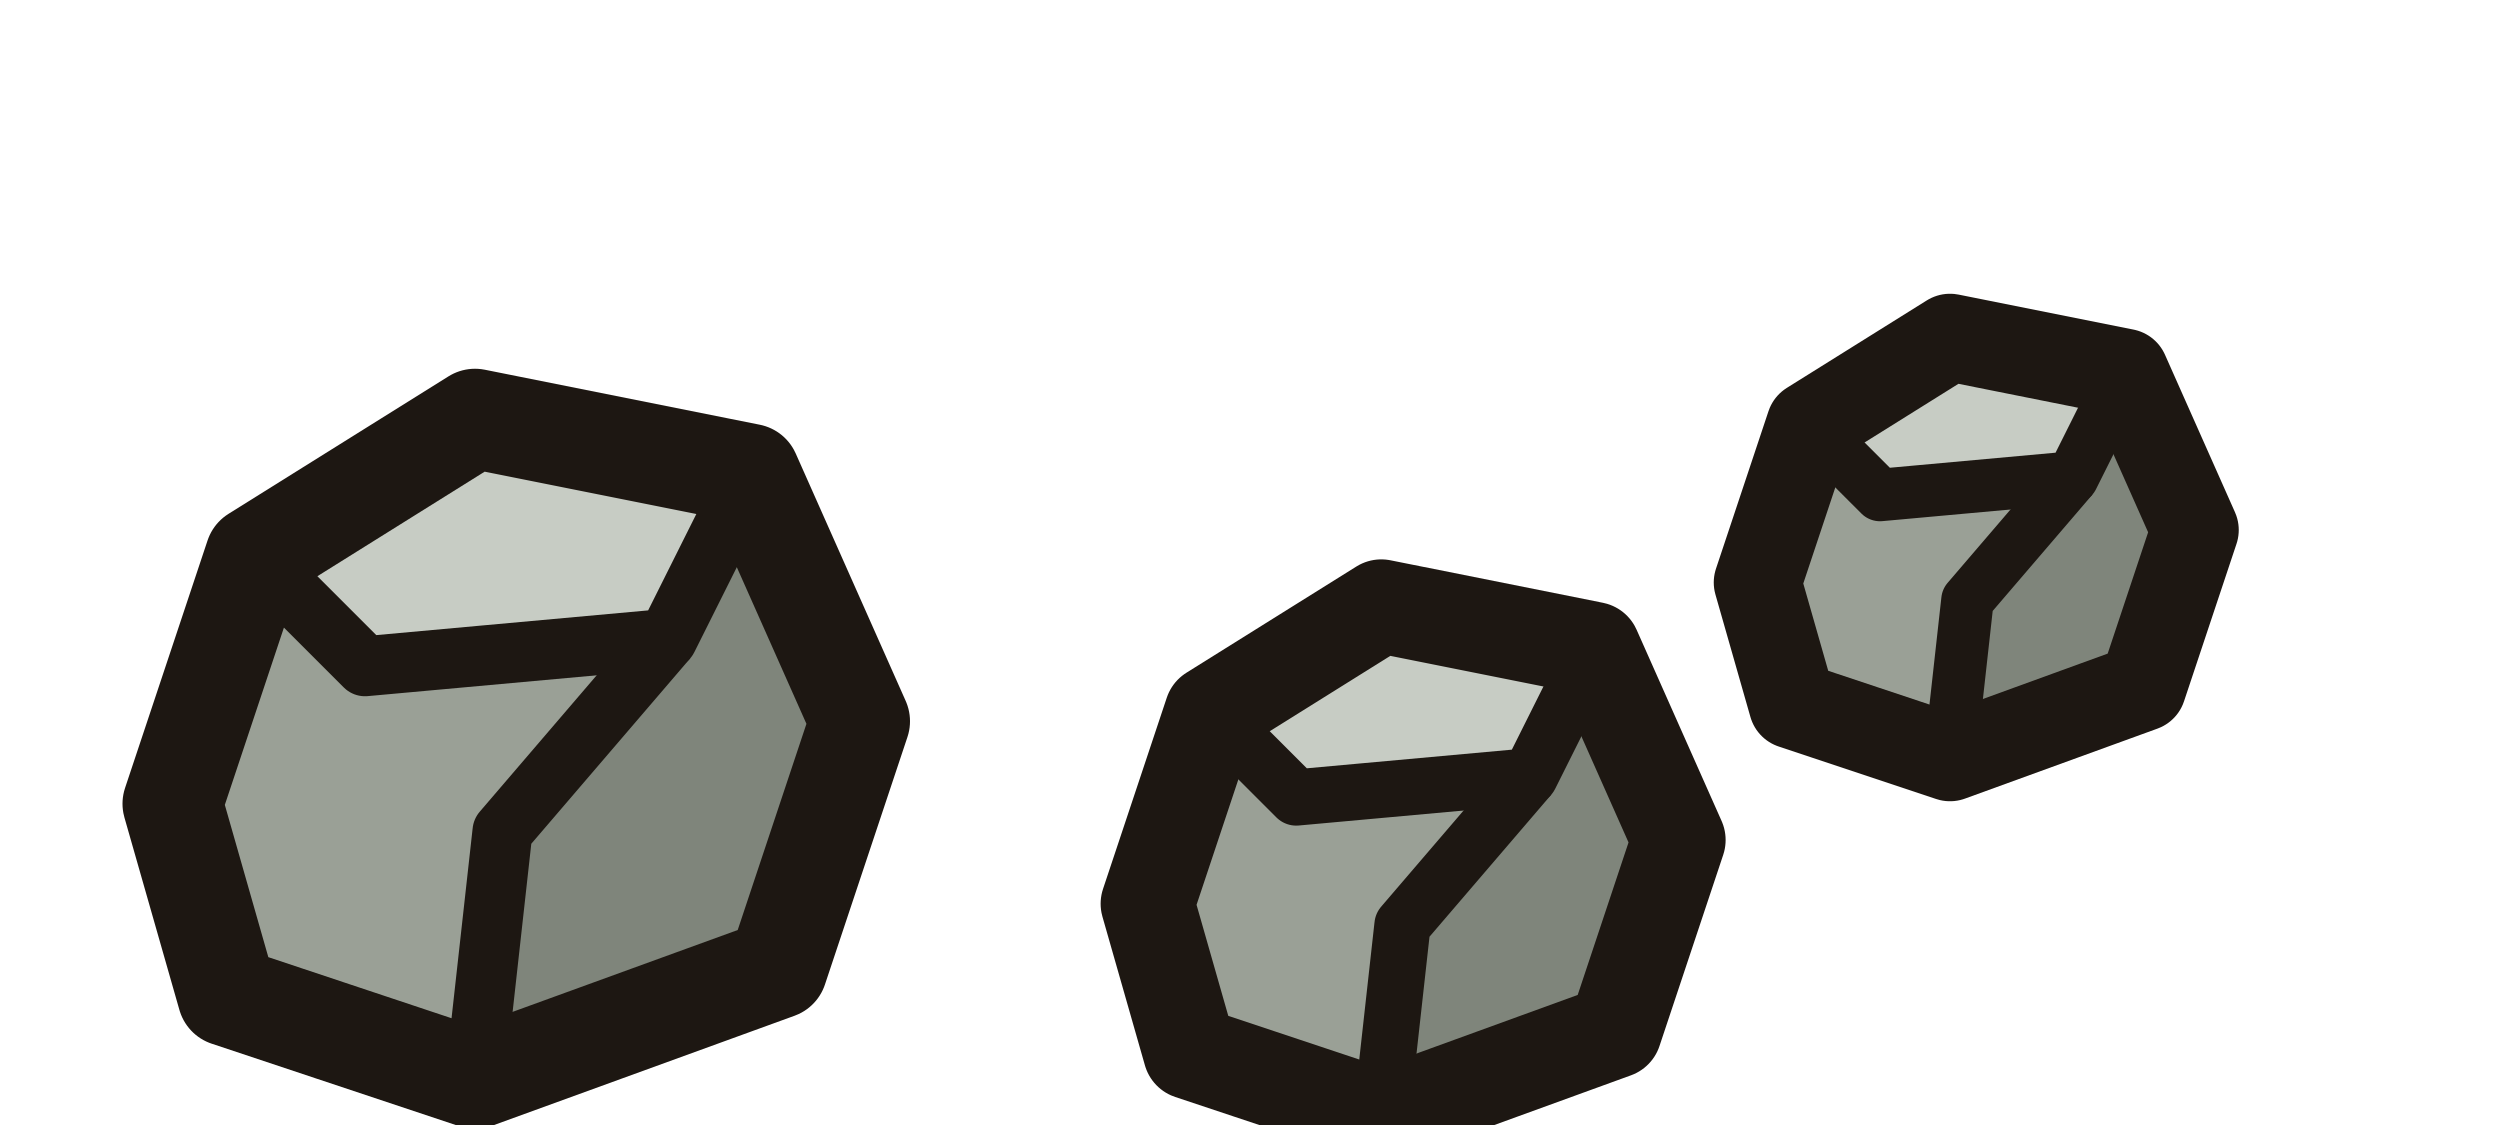
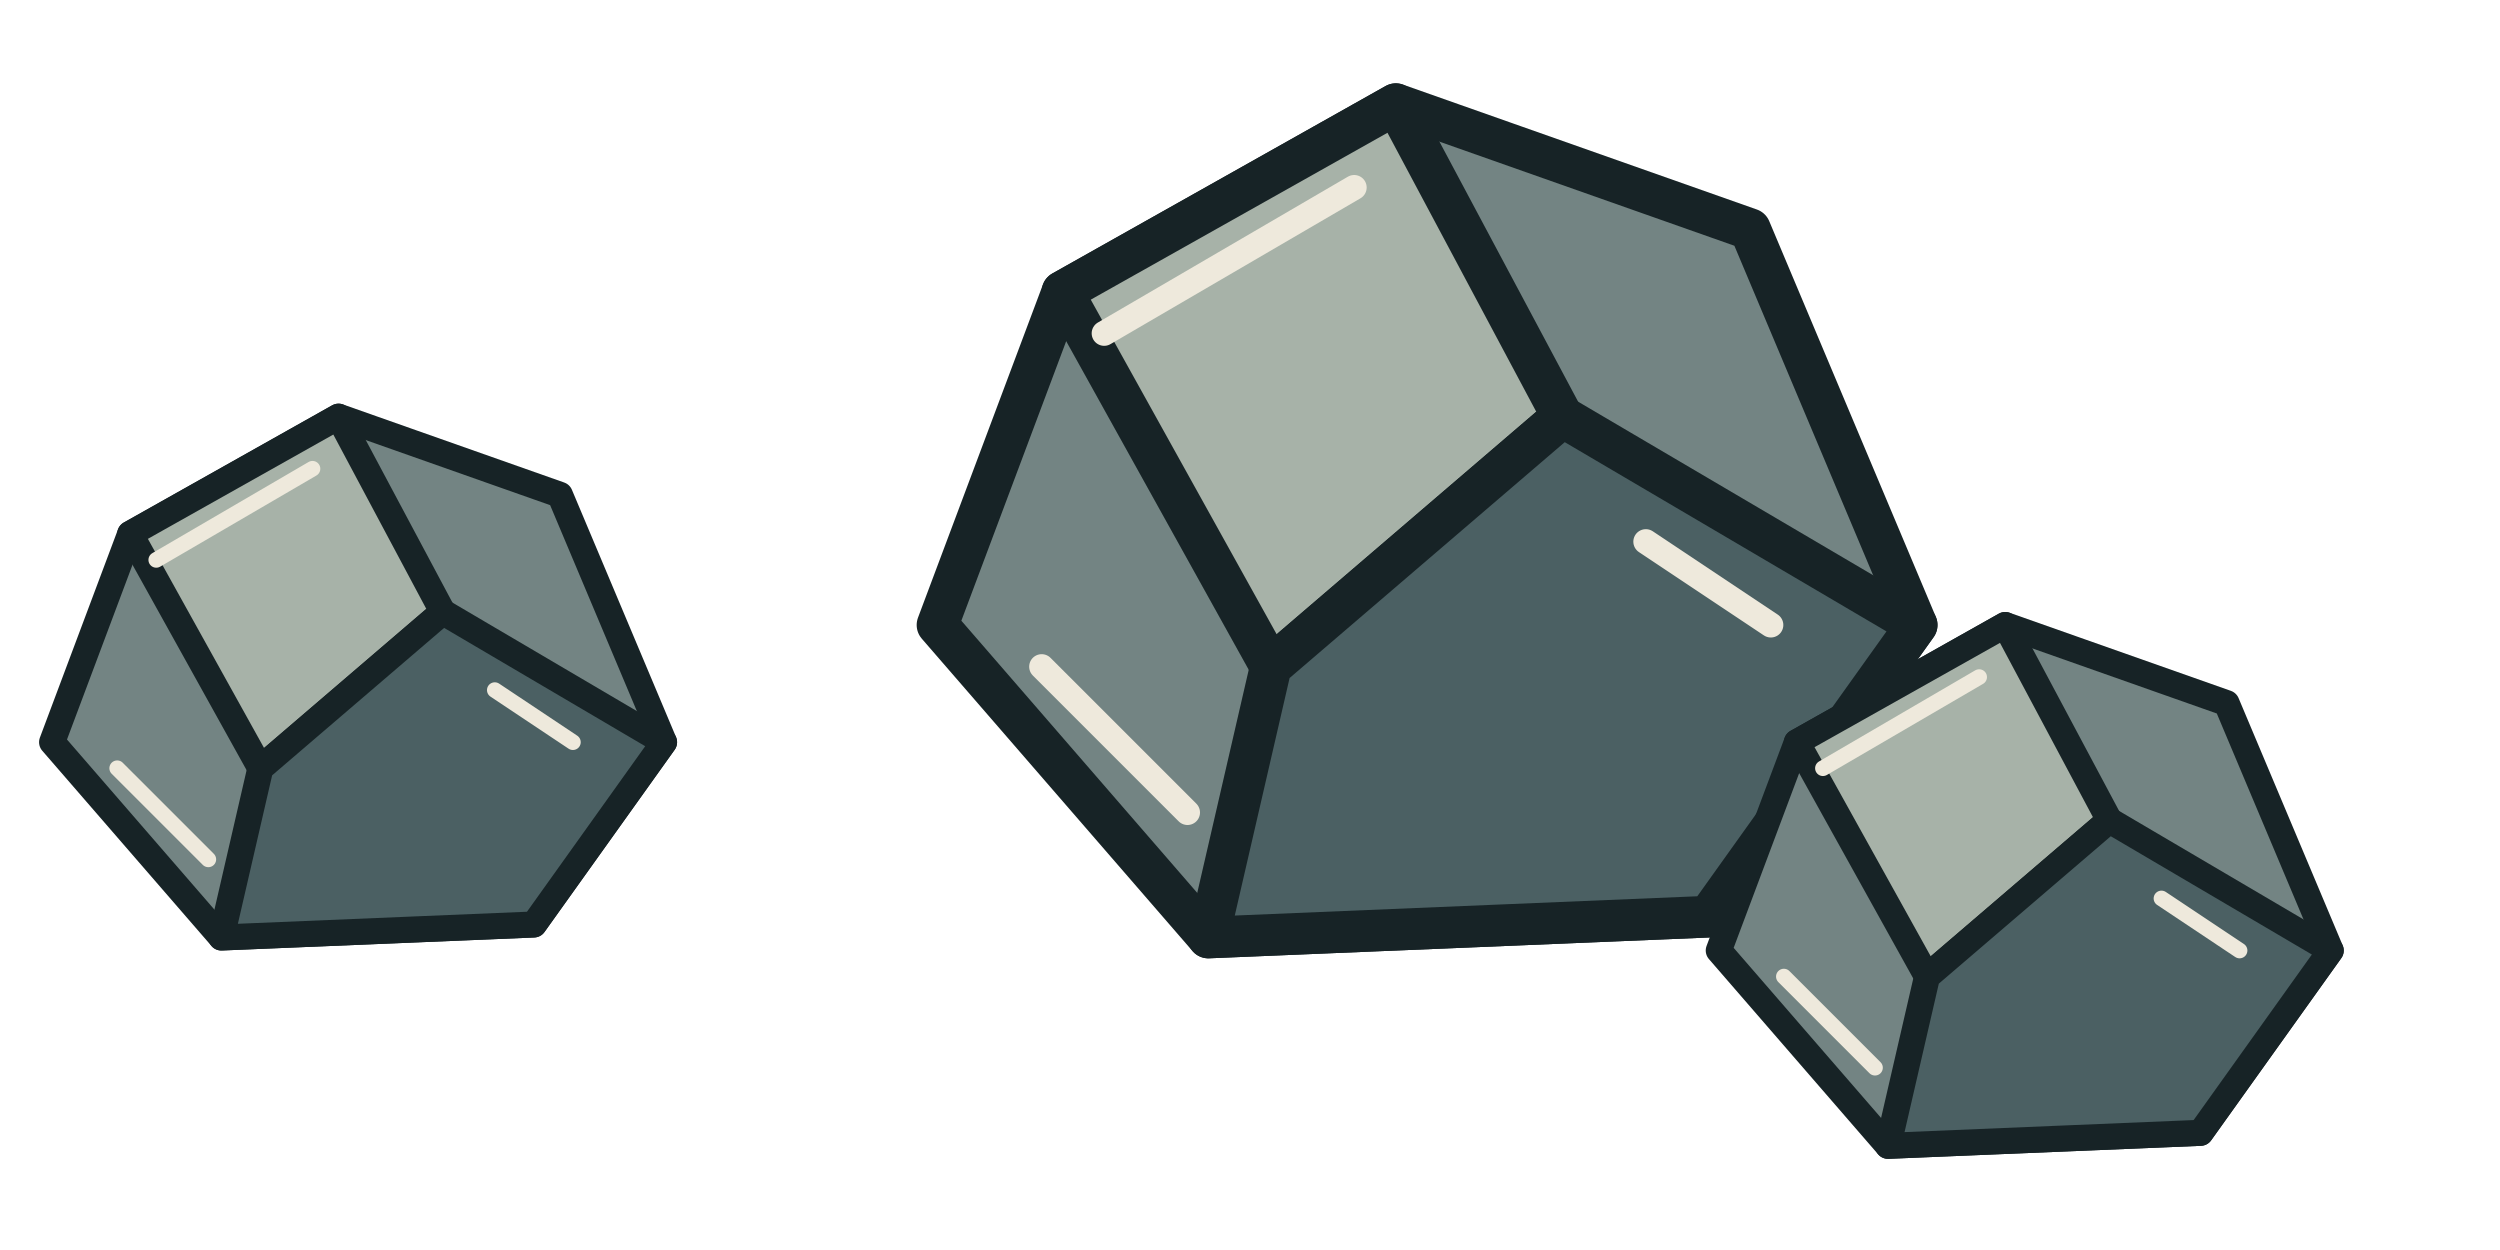
- <svg xmlns="http://www.w3.org/2000/svg" width="40" height="18" viewBox="0 0 40 18">
-   <path d="M2.76 12.86L4.08 8.9L5.84 10.66L10.68 10.22L8.04 13.3L7.6 17.26L3.64 15.94z" fill="#9aa096" />
-   <path d="M10.68 10.22L12 7.58L13.76 11.54L12.44 15.5L7.6 17.26L8.04 13.3z" fill="#7f857b" />
-   <path d="M4.08 8.9L7.6 6.7L12 7.58L10.68 10.22L5.84 10.66z" fill="#c7ccc4" />
-   <path d="M4.08 8.9L7.6 6.7L12 7.58L10.68 10.22L5.84 10.66z" fill="none" stroke="#1d1712" stroke-width="0.96" stroke-linejoin="round" />
-   <path d="M10.68 10.22L8.04 13.3L7.6 17.26" fill="none" stroke="#1d1712" stroke-width="0.96" stroke-linejoin="round" />
-   <path d="M2.76 12.86L4.08 8.9L7.6 6.7L12 7.58L13.76 11.54L12.44 15.5L7.6 17.26L3.64 15.94z" fill="none" stroke="#1d1712" stroke-width="1.6" stroke-linejoin="round" />
-   <path d="M18.36 14.46L19.38 11.4L20.74 12.76L24.48 12.42L22.44 14.8L22.1 17.86L19.04 16.84z" fill="#9aa096" />
-   <path d="M24.48 12.42L25.5 10.38L26.86 13.44L25.84 16.5L22.1 17.86L22.44 14.8z" fill="#7f857b" />
-   <path d="M19.38 11.4L22.1 9.7L25.5 10.38L24.48 12.42L20.74 12.76z" fill="#c7ccc4" />
-   <path d="M19.38 11.4L22.1 9.7L25.5 10.38L24.48 12.42L20.74 12.76z" fill="none" stroke="#1d1712" stroke-width="0.9" stroke-linejoin="round" />
-   <path d="M24.48 12.42L22.44 14.8L22.1 17.86" fill="none" stroke="#1d1712" stroke-width="0.9" stroke-linejoin="round" />
-   <path d="M18.36 14.46L19.38 11.4L22.1 9.7L25.5 10.38L26.86 13.44L25.84 16.5L22.1 17.86L19.04 16.84z" fill="none" stroke="#1d1712" stroke-width="1.5" stroke-linejoin="round" />
-   <path d="M28.12 9.32L28.96 6.8L30.08 7.92L33.16 7.64L31.48 9.6L31.2 12.12L28.68 11.28z" fill="#9aa096" />
-   <path d="M33.16 7.64L34 5.96L35.12 8.48L34.28 11L31.2 12.12L31.48 9.6z" fill="#7f857b" />
-   <path d="M28.96 6.8L31.2 5.4L34 5.96L33.16 7.64L30.08 7.92z" fill="#c7ccc4" />
-   <path d="M28.96 6.8L31.2 5.4L34 5.96L33.16 7.64L30.08 7.92z" fill="none" stroke="#1d1712" stroke-width="0.84" stroke-linejoin="round" />
-   <path d="M33.16 7.64L31.48 9.6L31.2 12.12" fill="none" stroke="#1d1712" stroke-width="0.84" stroke-linejoin="round" />
-   <path d="M28.12 9.32L28.96 6.8L31.2 5.4L34 5.96L35.12 8.48L34.28 11L31.2 12.12L28.68 11.28z" fill="none" stroke="#1d1712" stroke-width="1.4" stroke-linejoin="round" />
+ <svg xmlns="http://www.w3.org/2000/svg" width="48" height="24" viewBox="0 0 48 24">
+   <g stroke-linejoin="round" stroke-linecap="round">
+     <g transform="translate(1 8) scale(0.25)">
+       <path d="M0 25L6 9L22 0L39 6L47 25L37 39L13 40Z" fill="#738483" stroke="#172326" stroke-width="2" />
+       <path d="M6 9L22 0L30 15L16 27Z" fill="#a7b2a8" stroke="#172326" stroke-width="2" />
+       <path d="M16 27L30 15L47 25L37 39L13 40Z" fill="#4b6063" stroke="#172326" stroke-width="2" />
+       <path d="M8 11L20 4M5 27L12 34M34 21L40 25" fill="none" stroke="#eee9dc" stroke-width="1.2" />
+     </g>
+     <g transform="translate(18 2) scale(0.4)">
+       <path d="M0 25L6 9L22 0L39 6L47 25L37 39L13 40Z" fill="#738483" stroke="#172326" stroke-width="2" />
+       <path d="M6 9L22 0L30 15L16 27Z" fill="#a7b2a8" stroke="#172326" stroke-width="2" />
+       <path d="M16 27L30 15L47 25L37 39L13 40Z" fill="#4b6063" stroke="#172326" stroke-width="2" />
+       <path d="M8 11L20 4M5 27L12 34M34 21L40 25" fill="none" stroke="#eee9dc" stroke-width="1.2" />
+     </g>
+     <g transform="translate(33 12) scale(0.25)">
+       <path d="M0 25L6 9L22 0L39 6L47 25L37 39L13 40Z" fill="#738483" stroke="#172326" stroke-width="2" />
+       <path d="M6 9L22 0L30 15L16 27Z" fill="#a7b2a8" stroke="#172326" stroke-width="2" />
+       <path d="M16 27L30 15L47 25L37 39L13 40Z" fill="#4b6063" stroke="#172326" stroke-width="2" />
+       <path d="M8 11L20 4M5 27L12 34M34 21L40 25" fill="none" stroke="#eee9dc" stroke-width="1.2" />
+     </g>
+   </g>
</svg>
